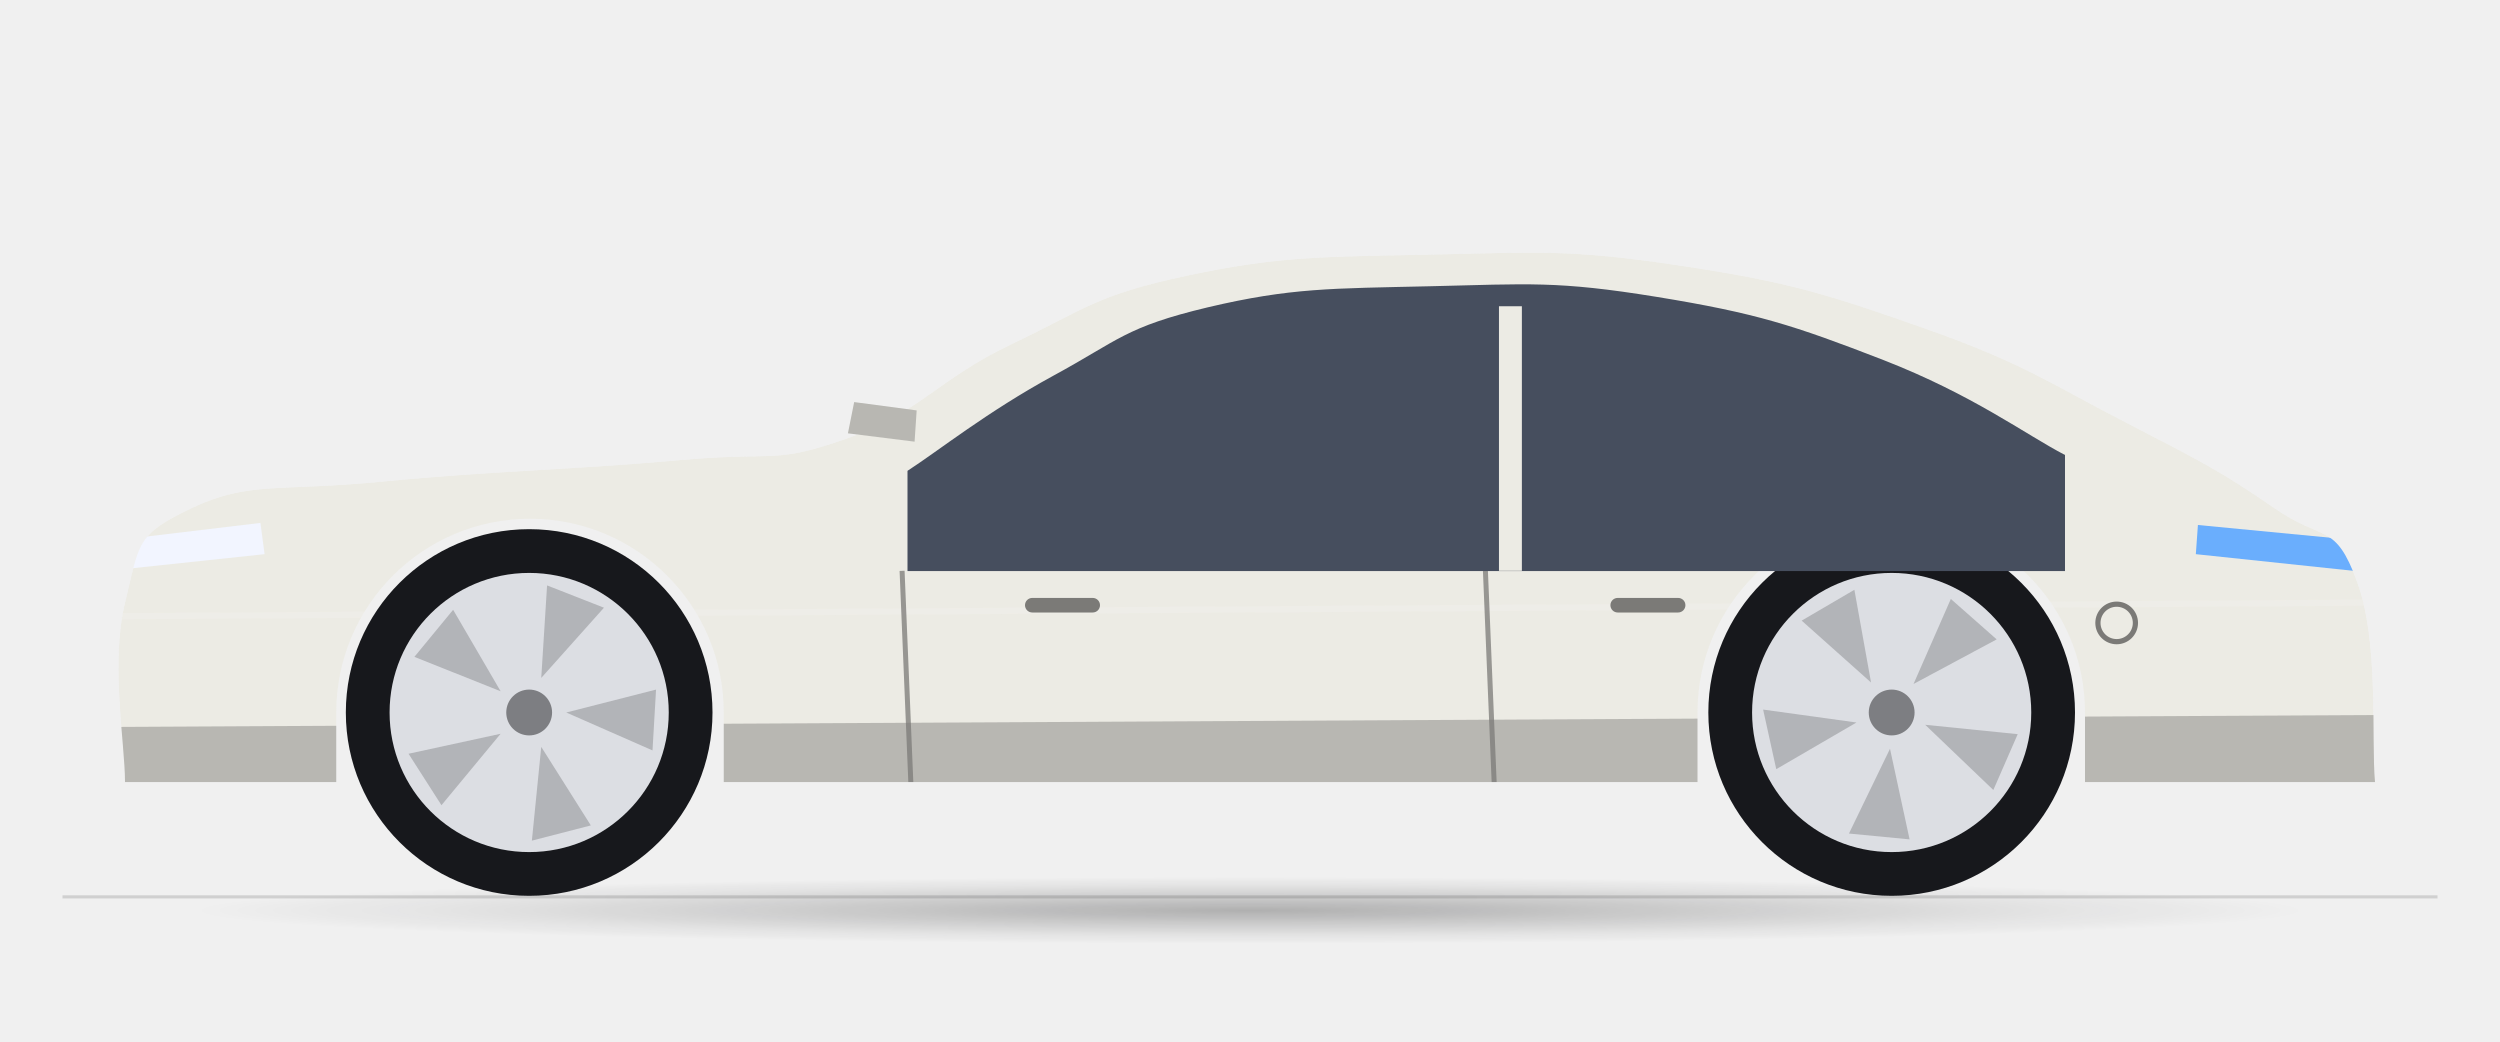
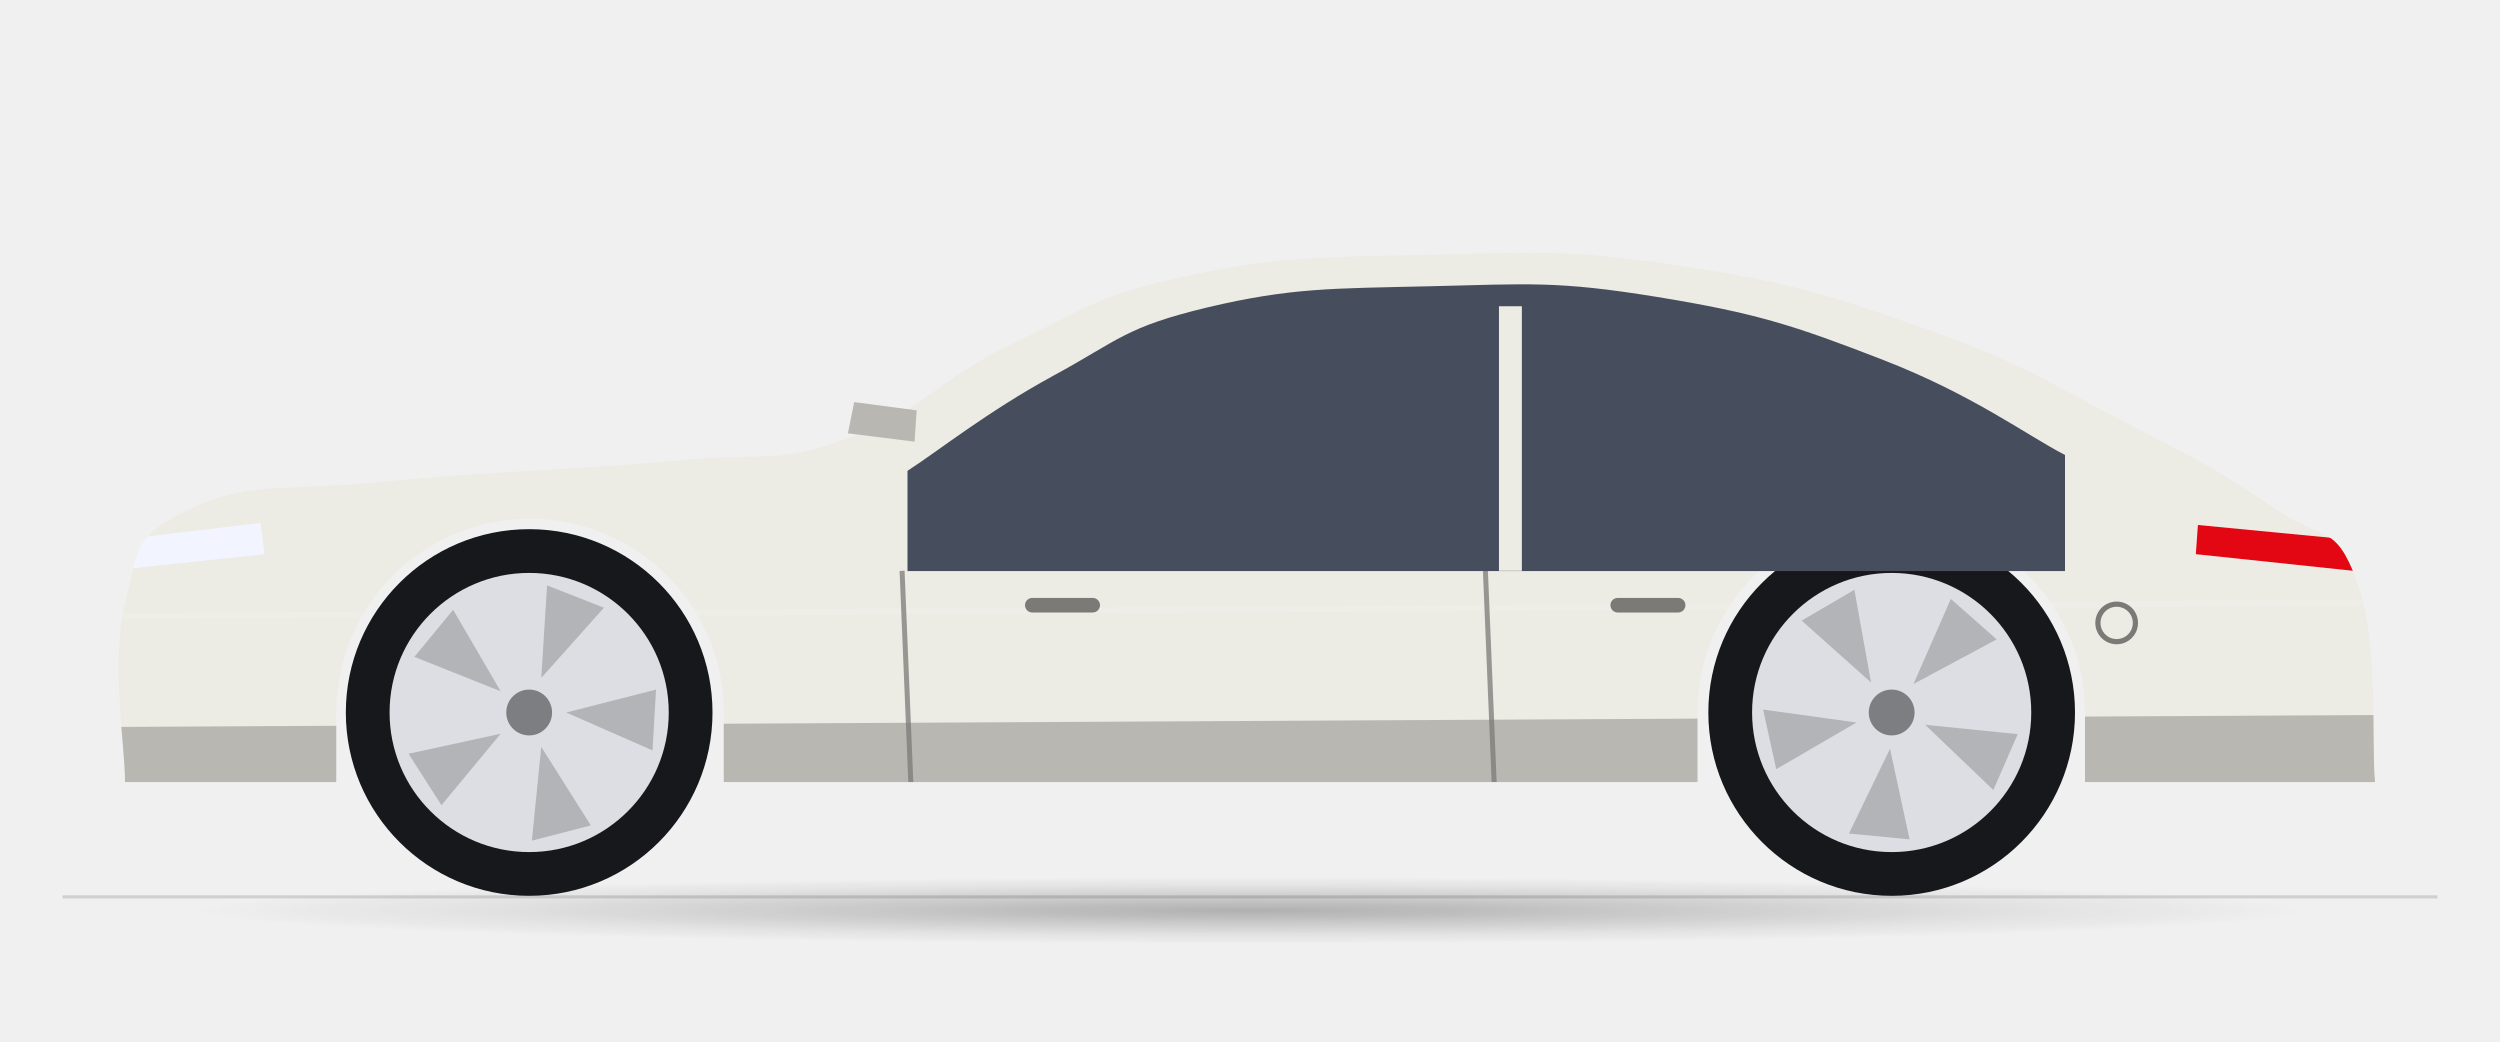
<svg xmlns="http://www.w3.org/2000/svg" viewBox="0 0 1200 500" fill="none" role="img" aria-label="KREBS K1, Seitenansicht">
  <defs>
    <mask id="bck1ECEBE4solid0" maskUnits="userSpaceOnUse" x="0" y="0" width="1200" height="500">
      <path d="M 60.0 375.4 C 60.0 356.5 52.9 318.3 60.0 289.3 C 67.1 260.4 65.1 256.6 92.4 243.7 C 119.7 230.9 133.1 236.1 184.2 231.1 C 235.3 226.1 275.9 225.4 324.6 221.0 C 373.3 216.5 370.2 223.1 405.6 210.8 C 441.0 198.6 449.4 182.5 485.5 165.2 C 521.6 148.0 525.6 141.8 569.8 132.3 C 614.0 122.9 634.6 123.3 686.4 122.2 C 738.2 121.1 752.9 119.5 805.2 127.3 C 857.5 135.1 876.5 140.9 924.0 157.7 C 971.5 174.4 984.4 184.3 1021.2 203.2 C 1058.0 222.2 1067.2 227.0 1091.4 243.7 C 1115.6 260.5 1120.7 250.2 1131.4 279.2 C 1142.1 308.2 1138.1 354.3 1140.0 375.4 L 60.0 375.4 Z" fill="#fff" />
      <path d=" M 161.4 405.4 L 161.4 342.0 A 93.0 93.0 0 0 1 347.4 342.0 L 347.4 405.4 Z M 814.8 405.4 L 814.8 342.0 A 93.0 93.0 0 0 1 1000.8 342.0 L 1000.8 405.4 Z" fill="#000" />
    </mask>
    <radialGradient id="shk1ECEBE4solid0" cx=".5" cy=".5" r=".5">
      <stop offset="0" stop-color="#0B0B0C" stop-opacity=".28" />
      <stop offset=".7" stop-color="#0B0B0C" stop-opacity=".07" />
      <stop offset="1" stop-color="#0B0B0C" stop-opacity="0" />
    </radialGradient>
  </defs>
  <ellipse cx="600" cy="437" rx="508" ry="16" fill="url(#shk1ECEBE4solid0)" />
  <circle cx="254" cy="342" r="88" fill="#17181C" />
  <circle cx="254" cy="342" r="67" fill="#DCDEE3" />
  <path d="M 271.8 342.0 L 313.2 360.2 L 314.9 331.0 Z" fill="#0B0B0C" fill-opacity=".20" />
  <path d="M 259.8 358.5 L 255.3 403.5 L 283.6 396.2 Z" fill="#0B0B0C" fill-opacity=".20" />
  <path d="M 240.3 352.2 L 196.1 361.8 L 211.9 386.5 Z" fill="#0B0B0C" fill-opacity=".20" />
  <path d="M 240.3 331.8 L 217.5 292.7 L 198.9 315.3 Z" fill="#0B0B0C" fill-opacity=".20" />
  <path d="M 259.8 325.4 L 289.9 291.7 L 262.6 281.0 Z" fill="#0B0B0C" fill-opacity=".20" />
  <circle cx="254" cy="342" r="11" fill="#0B0B0C" fill-opacity=".45" />
  <circle cx="908" cy="342" r="88" fill="#17181C" />
  <circle cx="908" cy="342" r="67" fill="#DCDEE3" />
  <path d="M 924.1 347.9 L 956.8 379.2 L 968.5 352.4 Z" fill="#0B0B0C" fill-opacity=".20" />
  <path d="M 907.2 359.4 L 887.5 400.1 L 916.6 402.9 Z" fill="#0B0B0C" fill-opacity=".20" />
  <path d="M 891.1 346.8 L 846.3 340.6 L 852.6 369.2 Z" fill="#0B0B0C" fill-opacity=".20" />
  <path d="M 898.1 327.6 L 890.1 283.1 L 864.8 297.9 Z" fill="#0B0B0C" fill-opacity=".20" />
  <path d="M 918.5 328.3 L 958.4 306.9 L 936.4 287.5 Z" fill="#0B0B0C" fill-opacity=".20" />
  <circle cx="908" cy="342" r="11" fill="#0B0B0C" fill-opacity=".45" />
  <g mask="url(#bck1ECEBE4solid0)">
    <path d="M 60.0 375.4 C 60.0 356.5 52.9 318.3 60.0 289.3 C 67.1 260.4 65.1 256.6 92.4 243.7 C 119.7 230.9 133.1 236.1 184.2 231.1 C 235.3 226.1 275.9 225.4 324.6 221.0 C 373.3 216.5 370.2 223.1 405.6 210.8 C 441.0 198.6 449.4 182.5 485.5 165.2 C 521.6 148.0 525.6 141.8 569.8 132.3 C 614.0 122.9 634.6 123.3 686.4 122.2 C 738.2 121.1 752.9 119.5 805.2 127.3 C 857.5 135.1 876.5 140.9 924.0 157.7 C 971.5 174.4 984.4 184.3 1021.2 203.2 C 1058.0 222.2 1067.2 227.0 1091.4 243.7 C 1115.6 260.5 1120.7 250.2 1131.4 279.2 C 1142.1 308.2 1138.1 354.3 1140.0 375.4 L 60.0 375.4 Z" fill="#ECEBE4" />
    <path d="M 20 349.1 L 1180 343.0 L 1180 415.4 L 20 415.4 Z" fill="#B8B7B2" />
    <path d="M 20 296 L 1180 289" stroke="#F0EFEA" stroke-width="3" stroke-opacity=".65" />
    <path d="M 433 274 L 438 395" stroke="#7B7A77" stroke-width="2.4" stroke-opacity=".75" />
    <path d="M 713 274 L 718 395" stroke="#7B7A77" stroke-width="2.4" stroke-opacity=".75" />
    <rect x="492" y="287" width="36" height="7" rx="3.5" fill="#7B7A77" />
    <rect x="773" y="287" width="36" height="7" rx="3.5" fill="#7B7A77" />
    <path d="M 33 262 l 92 -11 l 2 15 l -94 10 Z" fill="#F2F5FF" />
-     <path d="M 1055 252 l 104 10 l -1 15 l -104 -11 Z" fill="#6AAEFD" />
+     <path d="M 1055 252 l 104 10 l -1 15 l -104 -11 Z" fill="#E30613" />
    <circle cx="1016" cy="299" r="9" fill="none" stroke="#7B7A77" stroke-width="2.5" />
  </g>
  <path d="M 435.6 226.0 C 451.0 216.0 473.8 197.7 505.5 180.4 C 537.2 163.2 540.0 157.0 579.8 147.5 C 619.6 138.1 639.0 138.5 686.4 137.4 C 733.8 136.3 747.3 134.7 795.2 142.5 C 843.1 150.3 860.9 156.1 904.0 172.8 C 947.1 189.6 972.0 208.4 991.2 218.4 L 991.2 274.1 L 435.6 274.1 Z" fill="#464E5E" />
  <path d="M 725 147 L 725 274" stroke="#ECEBE4" stroke-width="11" />
  <path d="M 440 197 l -30 -4 l -3 15 l 32 4 Z" fill="#B8B7B2" />
  <path d="M 30 430.5 L 1170 430.5" stroke="#0B0B0C" stroke-opacity=".14" stroke-width="1.5" />
</svg>
